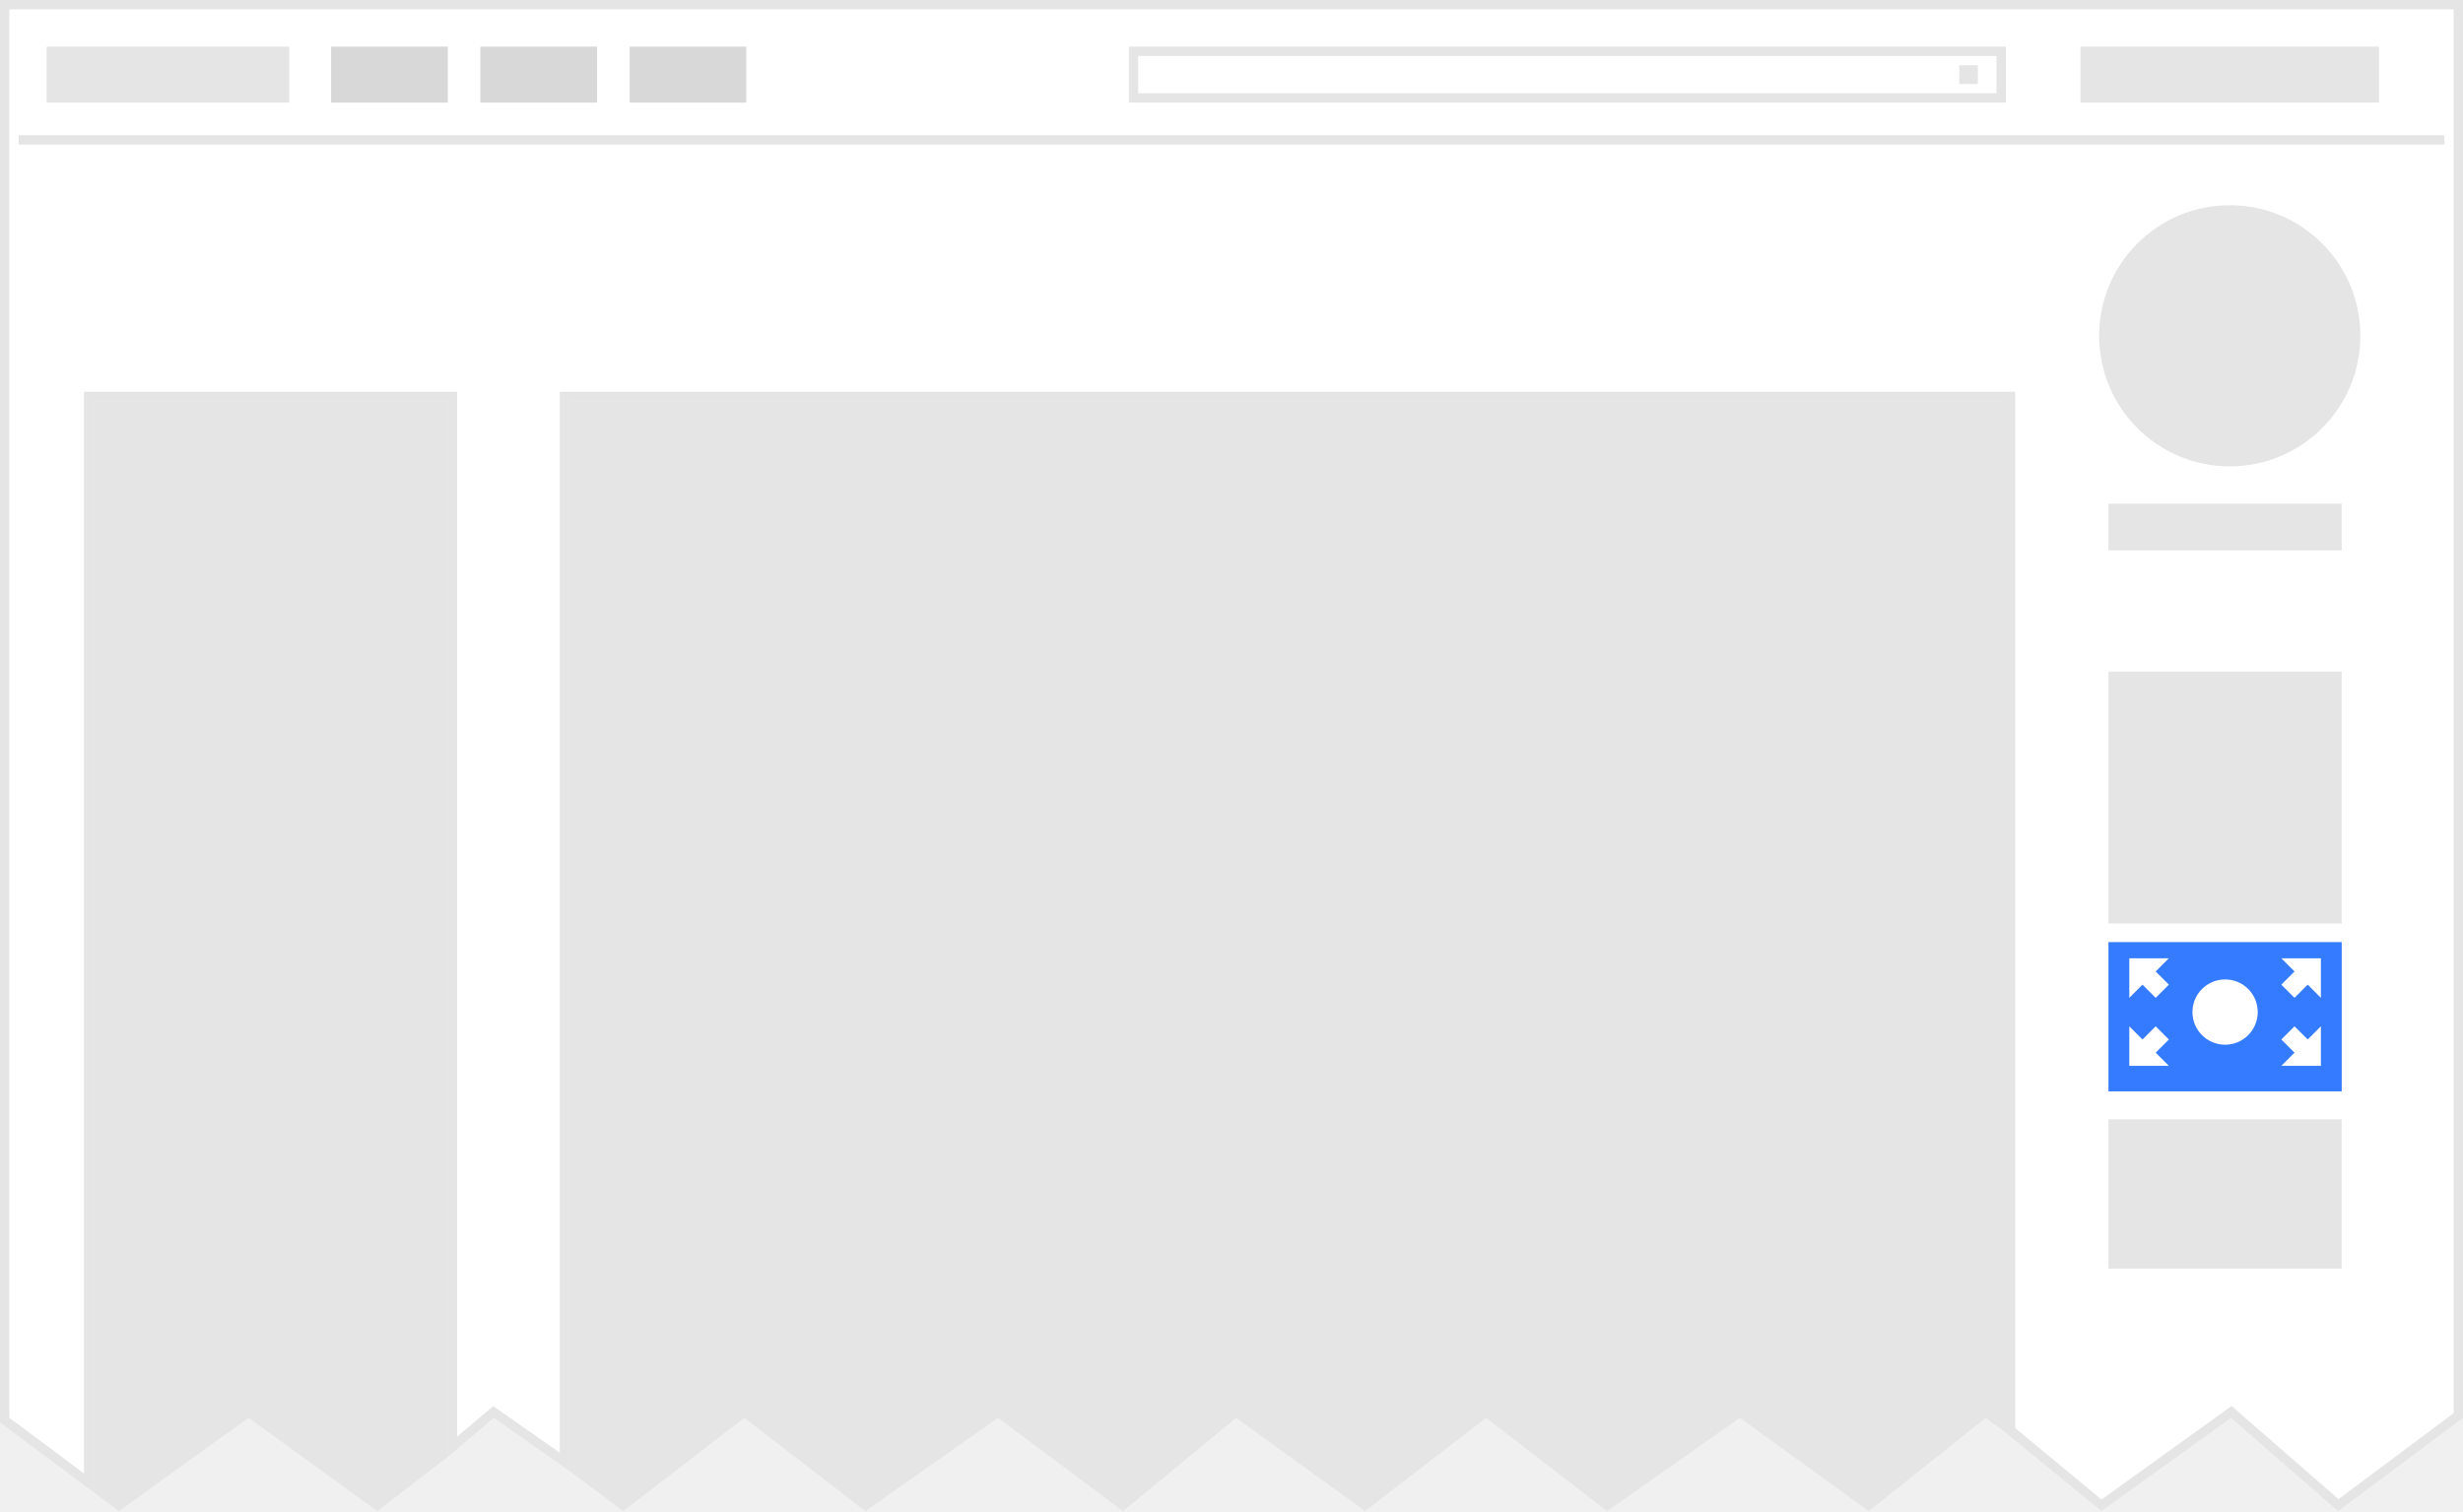
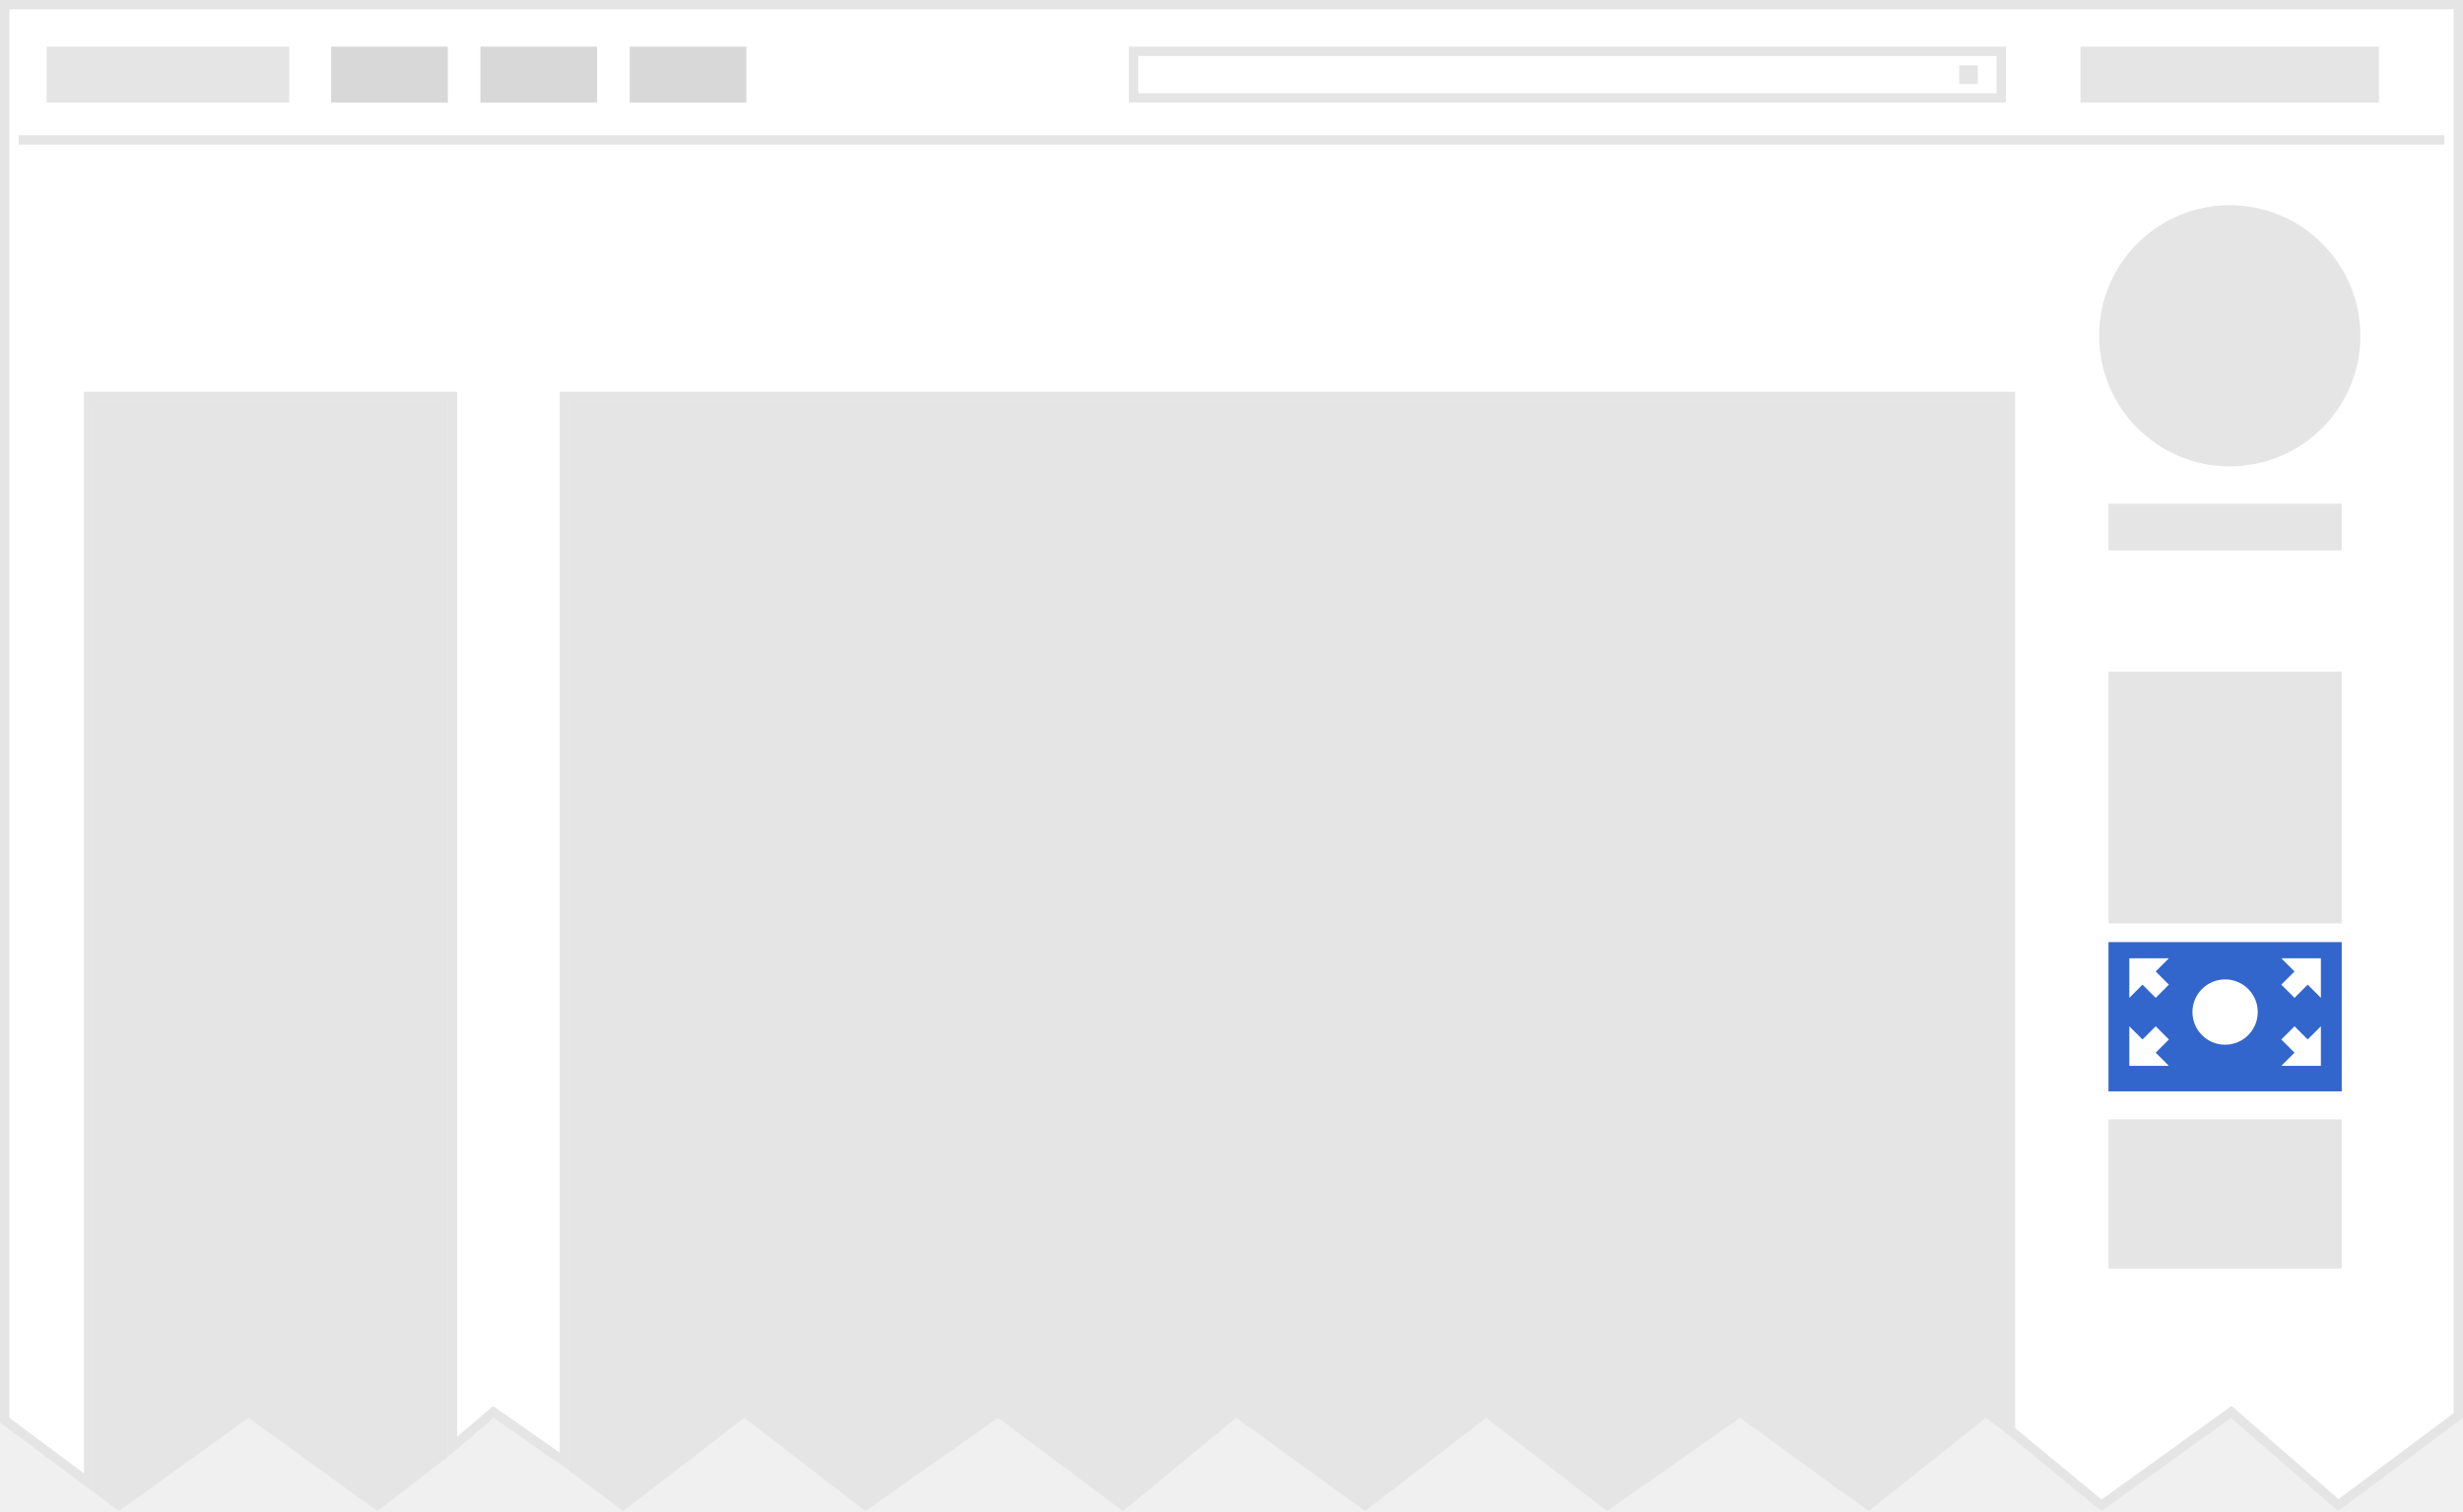
<svg xmlns="http://www.w3.org/2000/svg" version="1.1" width="264" height="162" viewBox="0 0 264 162">
  <g transform="matrix(-1,0,0,1,264,0)" style="fill:none;stroke:none">
    <g>
      <path d="M 24.833 151.362 13.366 161.357 0.5 151.749 0.5 0.5 l 263 0 0 151.749 -9 6.705 0 -116.454 -39 0 0 112.6 -4.393 -3.731 -7.607 5.33 0 -114.199 -155 0 0 110.849 -9.751 8.031 -13.916 -10.018 z" style="fill:#ffffff" />
      <path d="m 263 1 0 150.998 -8 5.96 0 -114.958 0 -1 -1 0 -38 0 -1 0 0 1 0 111.019 -3.274 -2.779 -0.589 -0.499 -0.633 0.44 L 204 155.738 204 43 l 0 -1 -1 0 -154 0 -1 0 0 1 0 110.099 -9.257 7.661 -13.295 -9.569 -0.644 -0.465 -0.598 0.521 -10.864 9.47 L 1 151.499 1 1 263 1 263 1 z M 264 0 0 0 0 152 13.391 162 24.864 152 38.755 162 49 153.6 49 43 l 154 0 0 114.66 8.078 -5.66 4.922 4.18 0 -113.18 38 0 0 116.95 10 -7.45 0 -152.5 0 0 0 0 0 0 z" style="fill:#e5e5e5" />
    </g>
    <path d="M 203 157.66 203 43 49 43 l 0 110.6 2.145 -1.6 12.555 10 13.809 -10 14.229 10 12.972 -10 12.973 10 13.811 -10 12.136 10 13.391 -10 14.229 10 12.972 -10 12.974 10 5.804 -4.34 0 0 0 0 0 0 z" style="fill:#e5e5e5" />
    <path d="m 11 36 c 0 -7.732 6.268 -14 14 -14 7.732 0 14 6.268 14 14 0 7.732 -6.268 14 -14 14 -7.732 0 -14 -6.268 -14 -14 0 0 0 7.732 0 0 l 0 0 0 0 z" style="fill:#e5e5e5" />
    <path d="M 254 159.95 254 43 l -38 0 0 113.18 7.551 5.82 13.811 -10 13.891 10 2.747 -2.05 0 0 0 0 0 0 z" style="fill:#e5e5e5" />
    <path d="m 38 99 0 -27 -25 0 0 27 25 0 0 0 0 0 0 0 z" style="fill:#e5e5e5" />
    <path d="m 38 136 0 -16 -25 0 0 16 25 0 0 0 0 0 0 0 z" style="fill:#e5e5e5" />
-     <path d="m 38 117 0 -16 -25 0 0 16 25 0 0 0 0 0 0 0 z" style="fill:#347bff" />
+     <path d="m 38 117 0 -16 -25 0 0 16 25 0 0 0 0 0 0 0 z" style="fill:#36c" />
    <path d="m 233 5 26 0 0 6 -26 0 0 -6 0 0 0 0 0 0 z" style="fill:#e5e5e5" />
    <path d="m 142 6 0 4 -92 0 0 -4 92 0 0 0 z m 1 -1 -94 0 0 6 94 0 0 -6 0 0 0 0 0 0 z" style="fill:#e5e5e5" />
    <rect width="32" height="6" x="9" y="5" style="fill:#e5e5e5" />
    <path d="m 2 15 260 0" style="fill:#e5e5e5;stroke:#e5e5e5" />
    <rect width="2" height="2" x="52" y="7" style="fill:#e5e5e5" />
    <path d="m 38 59 0 -5 -25 0 0 5 25 0 0 0 0 0 0 0 z" style="fill:#e5e5e5" />
    <path d="m 228.51 5 0 6 -12.51 0 0 -6 12.51 0 z" style="fill:#d8d8d8" />
    <path d="m 212.51 5 0 6 -12.51 0 0 -6 12.51 0 z" style="fill:#d8d8d8" />
    <path d="m 196.51 5 0 6 -12.51 0 0 -6 12.51 0 z" style="fill:#d8d8d8" />
    <g transform="matrix(0.7071068,0.7071068,-0.7071068,0.7071068,33.64645,100.6109)" style="fill:#ffffff">
      <polygon points="0,3 3,0 6,3" />
      <rect width="2" height="2.5" x="2" y="2.5" />
    </g>
    <g transform="matrix(-0.7071068,0.7071068,-0.7071068,-0.7071068,37.88909,112.1465)" style="fill:#ffffff">
      <polygon points="0,3 3,0 6,3" />
      <rect width="2" height="2.5" x="2" y="2.5" />
    </g>
    <g transform="matrix(-0.7071068,-0.7071068,0.7071068,-0.7071068,17.35355,116.3891)" style="fill:#ffffff">
      <polygon points="0,3 3,0 6,3" />
      <rect width="2" height="2.5" x="2" y="2.5" />
    </g>
    <g transform="matrix(0.7071068,-0.7071068,0.7071068,0.7071068,13.11091,104.8535)" style="fill:#ffffff">
      <polygon points="0,3 3,0 6,3" />
      <rect width="2" height="2.5" x="2" y="2.5" />
    </g>
    <circle cx="25.5" cy="108.5" r="3.5" style="fill:#ffffff" />
  </g>
</svg>
